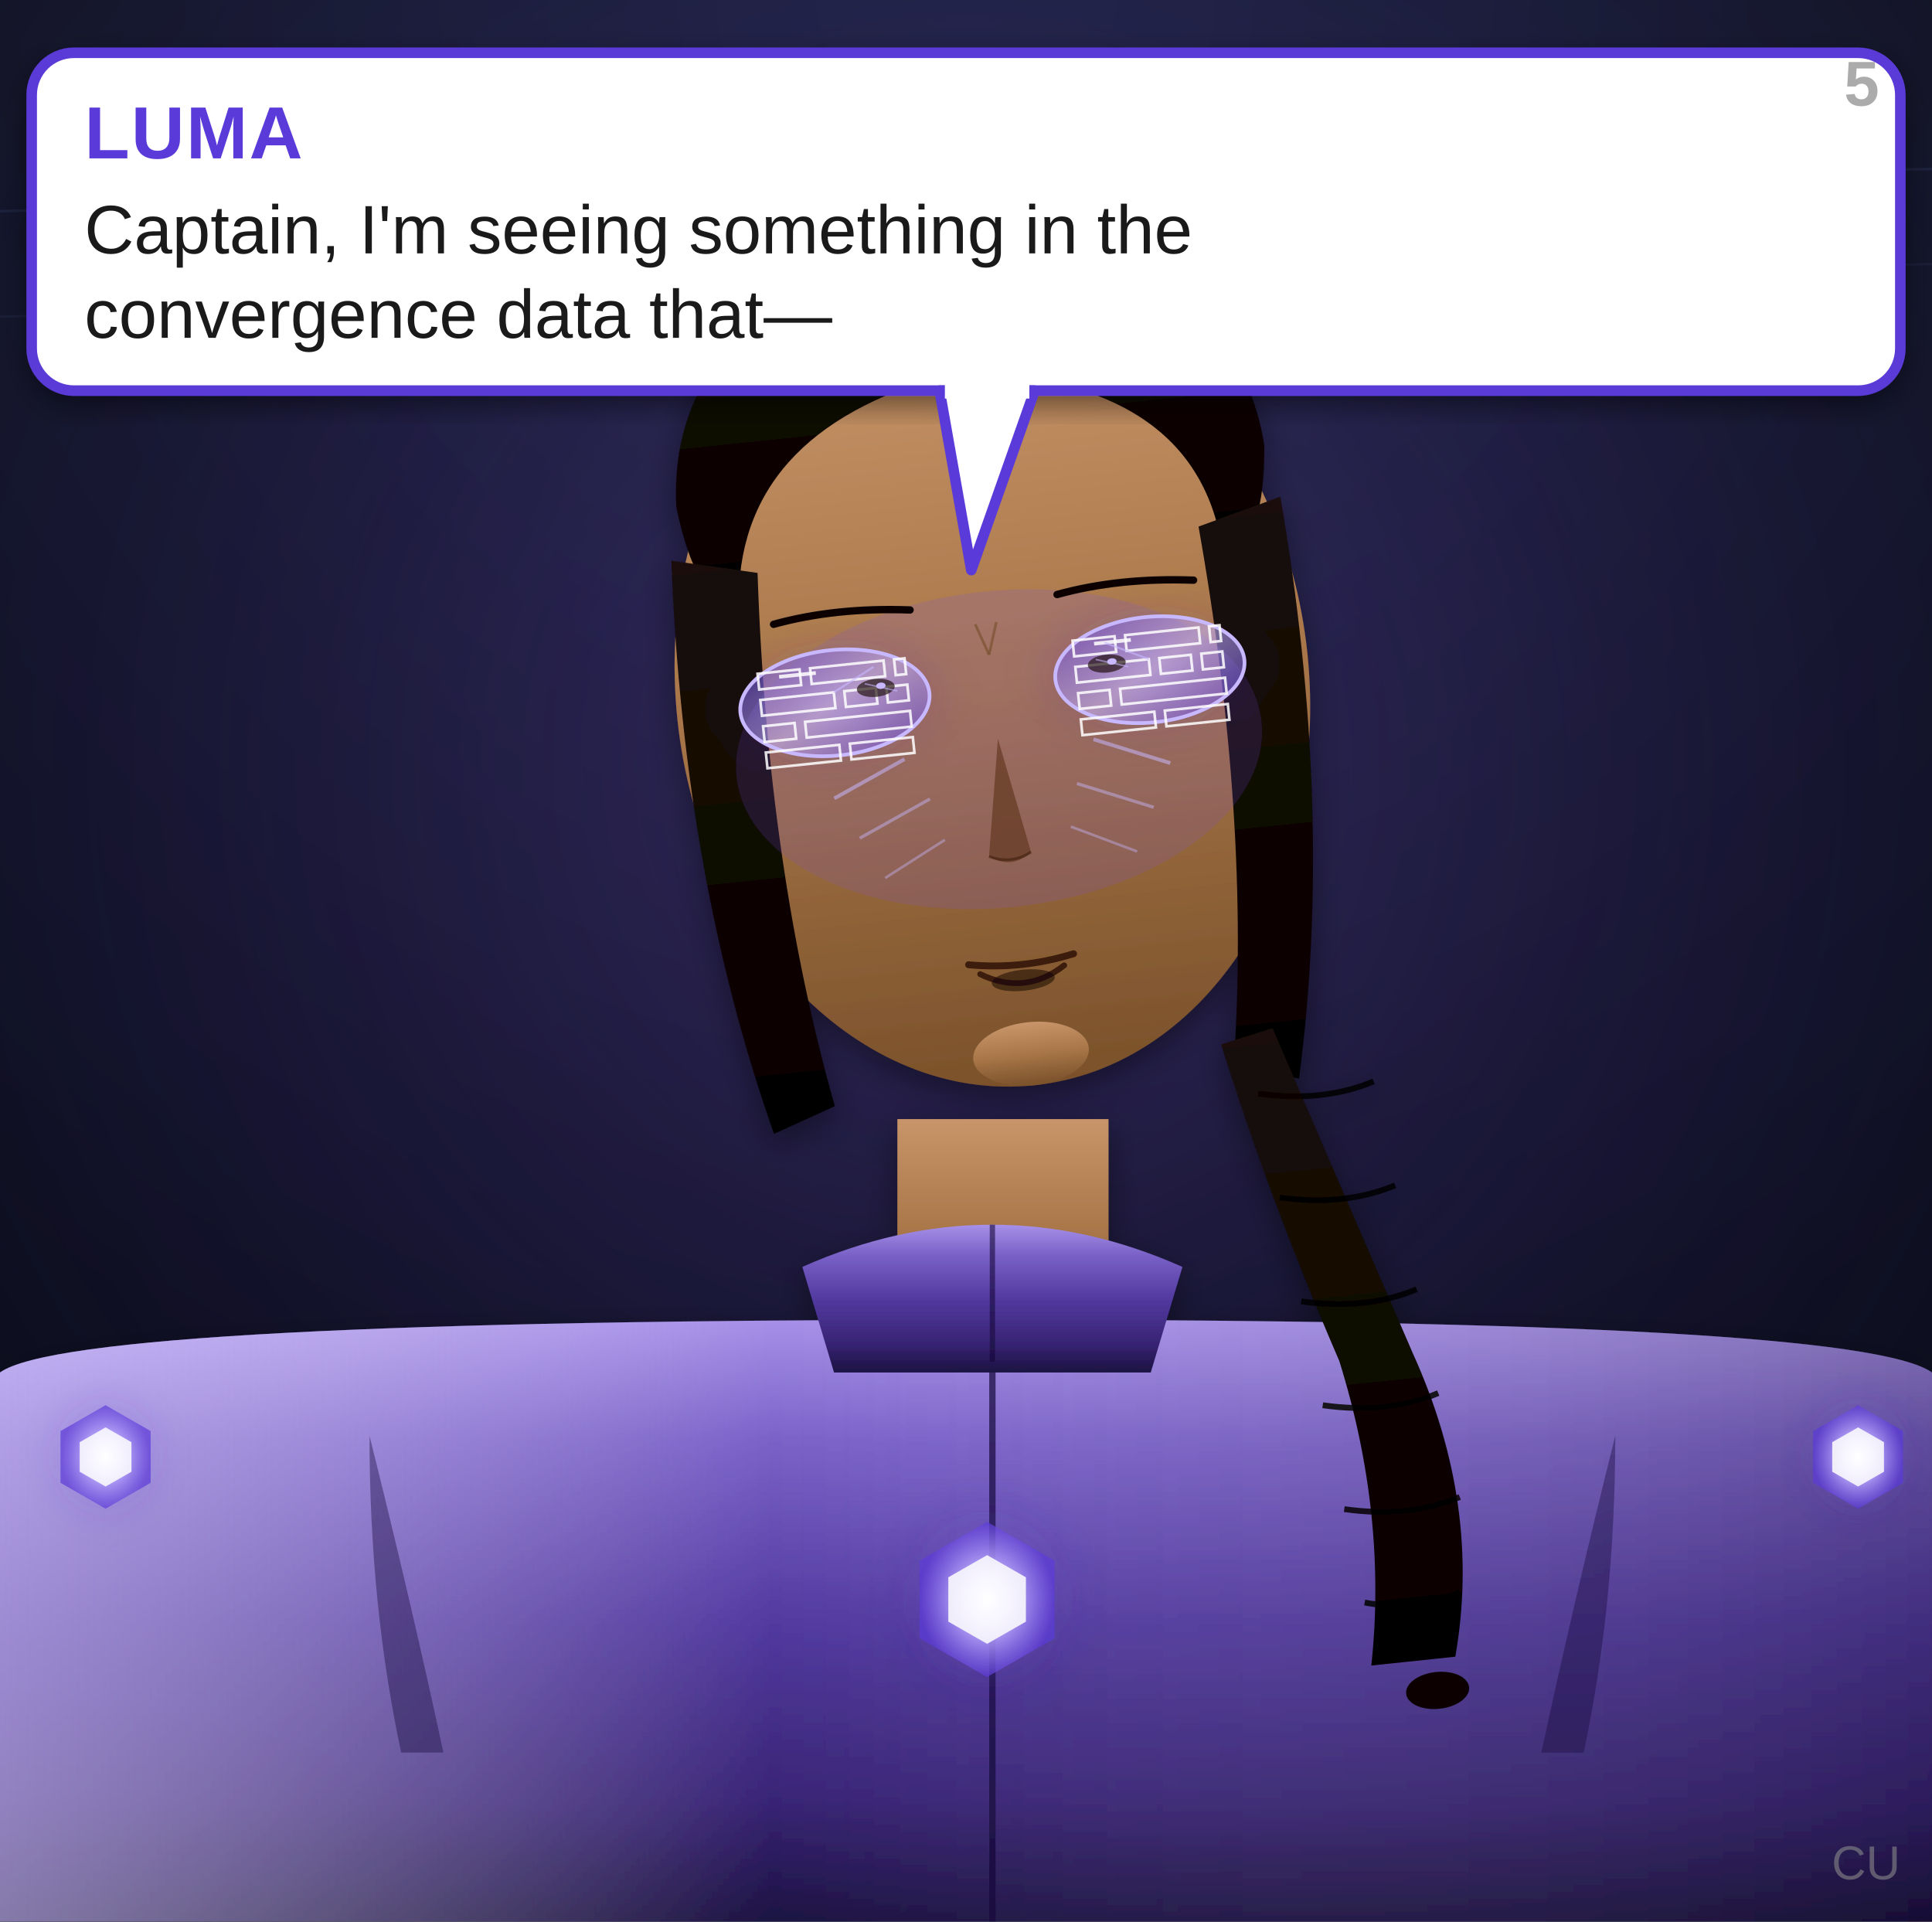
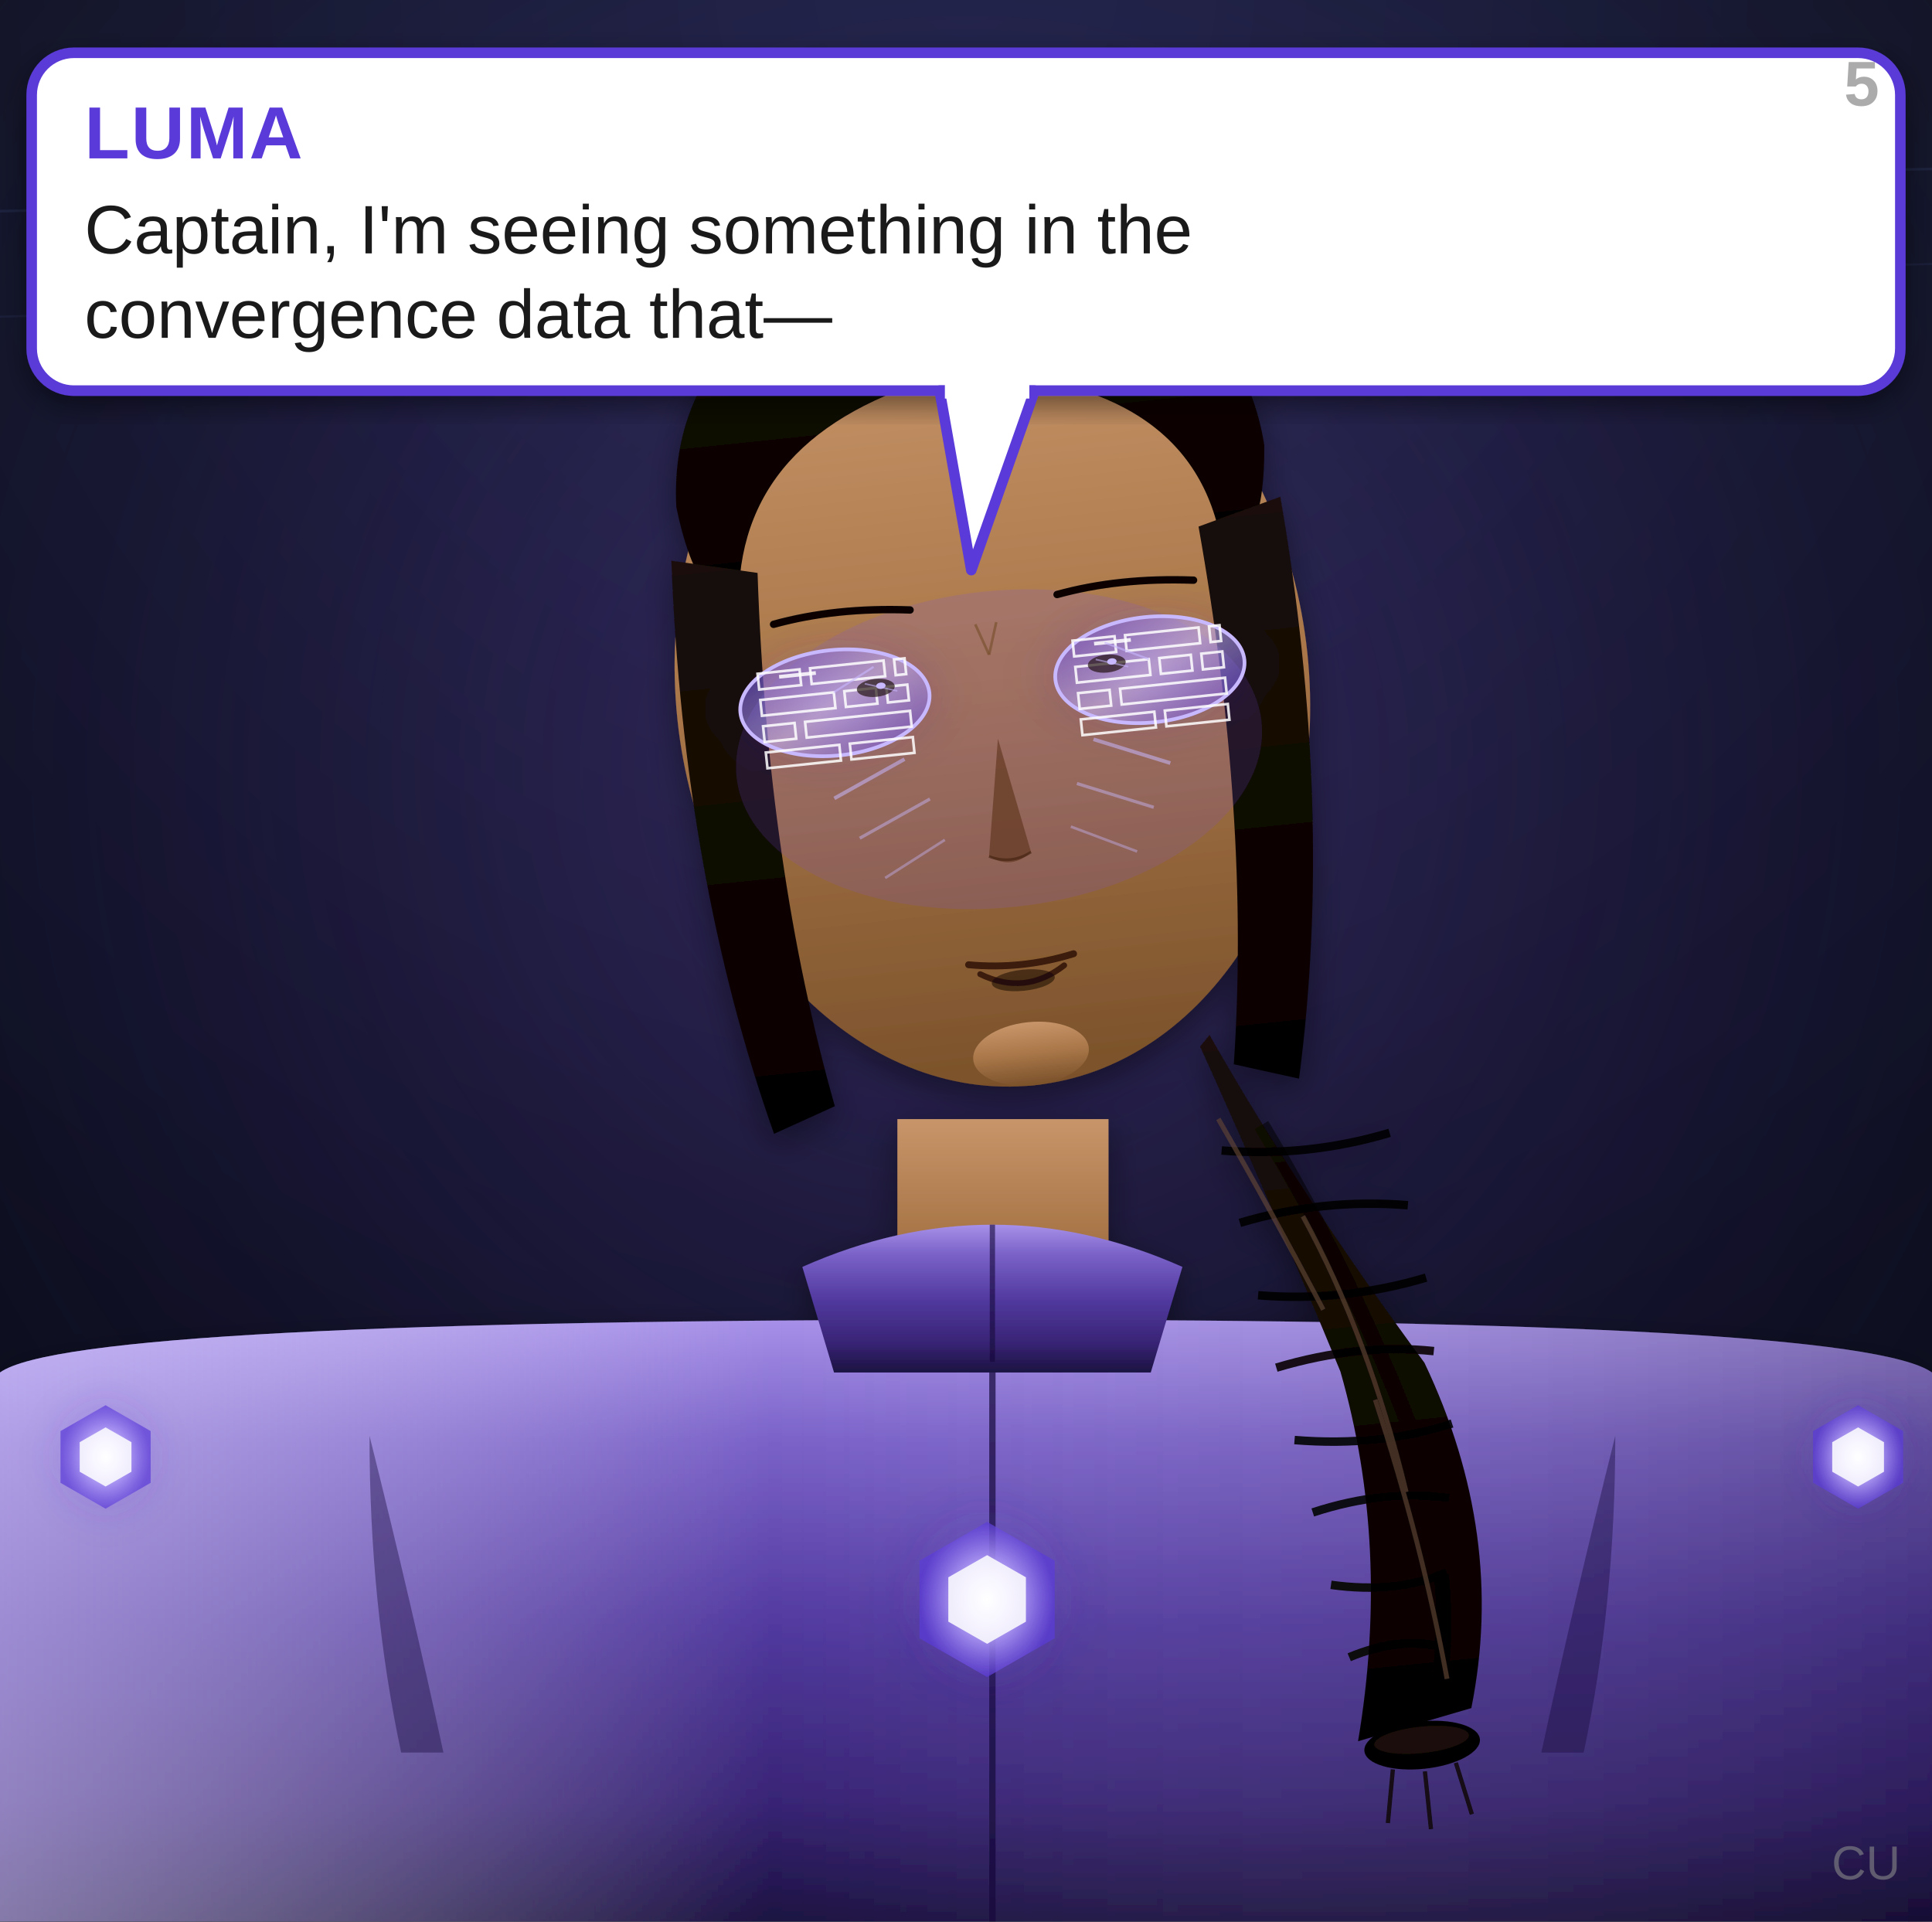
<svg xmlns="http://www.w3.org/2000/svg" viewBox="0 0 366 364" width="366" height="364">
  <defs>
    <filter id="balloonShadow" x="-10%" y="-10%" width="120%" height="120%">
      <feDropShadow dx="0" dy="2" stdDeviation="2.5" flood-color="#000" flood-opacity="0.45" />
    </filter>
    <linearGradient id="p2p5sapphire" x1="0%" y1="0%" x2="0%" y2="100%">
      <stop offset="0%" stop-color="#a690e8" />
      <stop offset="20%" stop-color="#7a62c8" />
      <stop offset="50%" stop-color="#523aa0" />
      <stop offset="80%" stop-color="#382475" />
      <stop offset="100%" stop-color="#1c1242" />
    </linearGradient>
    <linearGradient id="p2p5sapphireHi" x1="0%" y1="0%" x2="100%" y2="0%">
      <stop offset="0%" stop-color="#dcd0ff" stop-opacity="0.55" />
      <stop offset="40%" stop-color="#ffffff" stop-opacity="0" />
      <stop offset="100%" stop-color="#000000" stop-opacity="0.22" />
    </linearGradient>
    <linearGradient id="p2p5sapphireSeam" x1="0%" y1="0%" x2="0%" y2="100%">
      <stop offset="0%" stop-color="#15083a" />
      <stop offset="100%" stop-color="#0a0420" />
    </linearGradient>
    <linearGradient id="p2p5skin" x1="0%" y1="0%" x2="0%" y2="100%">
      <stop offset="0%" stop-color="#c8956a" />
      <stop offset="50%" stop-color="#a87648" />
      <stop offset="100%" stop-color="#7a512a" />
    </linearGradient>
    <linearGradient id="p2p5hair" x1="0%" y1="0%" x2="0%" y2="100%">
      <stop offset="0%" stop-color="#1a0e08" />
      <stop offset="60%" stop-color="#0e0604" />
      <stop offset="100%" stop-color="#040201" />
    </linearGradient>
    <radialGradient id="p2p5violetCore" cx="50%" cy="50%">
      <stop offset="0%" stop-color="#ffffff" stop-opacity="1" />
      <stop offset="35%" stop-color="#c8b8ff" stop-opacity="0.95" />
      <stop offset="100%" stop-color="#5a3ad8" stop-opacity="0.7" />
    </radialGradient>
    <radialGradient id="p2p5violetGlow" cx="50%" cy="50%">
      <stop offset="0%" stop-color="#c8b8ff" stop-opacity="0.6" />
      <stop offset="50%" stop-color="#5a3ad8" stop-opacity="0.2" />
      <stop offset="100%" stop-color="#1c1242" stop-opacity="0" />
    </radialGradient>
    <linearGradient id="p2p5lensGlow" x1="0%" y1="0%" x2="100%" y2="100%">
      <stop offset="0%" stop-color="#5a3ad8" stop-opacity="0.7" />
      <stop offset="50%" stop-color="#c8b8ff" stop-opacity="0.65" />
      <stop offset="100%" stop-color="#5a3ad8" stop-opacity="0.7" />
    </linearGradient>
    <radialGradient id="p2p5ambient" cx="50%" cy="0%" r="80%">
      <stop offset="0%" stop-color="#2a3458" stop-opacity="0.65" />
      <stop offset="60%" stop-color="#15192a" stop-opacity="0.85" />
      <stop offset="100%" stop-color="#0a0e18" />
    </radialGradient>
    <radialGradient id="p2p5violetKey" cx="50%" cy="40%" r="80%">
      <stop offset="0%" stop-color="#7a52d8" stop-opacity="0.45" />
      <stop offset="60%" stop-color="#3a1e88" stop-opacity="0.18" />
      <stop offset="100%" stop-color="#15083a" stop-opacity="0" />
    </radialGradient>
    <filter id="p2p5bloom" x="-50%" y="-50%" width="200%" height="200%">
      <feGaussianBlur stdDeviation="2.5" />
    </filter>
    <filter id="p2p5softBloom" x="-50%" y="-50%" width="200%" height="200%">
      <feGaussianBlur stdDeviation="1.2" />
    </filter>
    <filter id="p2p5strongBloom" x="-50%" y="-50%" width="200%" height="200%">
      <feGaussianBlur stdDeviation="4" />
    </filter>
    <filter id="p2p5dropShadow" x="-50%" y="-50%" width="200%" height="200%">
      <feDropShadow dx="0" dy="2" stdDeviation="3" flood-color="#000" flood-opacity="0.4" />
    </filter>
    <symbol id="p2p5violetHex" viewBox="-10 -10 20 20" overflow="visible">
      <polygon points="0,-9 7.8,-4.5 7.8,4.5 0,9 -7.8,4.5 -7.8,-4.5" fill="url(#p2p5violetGlow)" filter="url(#p2p5bloom)" />
      <polygon points="0,-7 6.1,-3.5 6.1,3.5 0,7 -6.1,3.5 -6.1,-3.5" fill="url(#p2p5violetCore)" />
      <polygon points="0,-4 3.5,-2 3.5,2 0,4 -3.5,2 -3.5,-2" fill="#ffffff" opacity="0.85" />
    </symbol>
  </defs>
  <g id="p2p5-bg">
    <rect width="366" height="364" fill="#0a0e18" />
    <rect width="366" height="364" fill="url(#p2p5ambient)" opacity="0.85" />
    <rect width="366" height="364" fill="url(#p2p5violetKey)" opacity="0.7" />
    <line x1="0" y1="40" x2="366" y2="32" stroke="#2a3458" stroke-width="0.5" opacity="0.4" />
    <line x1="0" y1="60" x2="366" y2="50" stroke="#2a3458" stroke-width="0.4" opacity="0.3" />
  </g>
  <g id="p2p5-luma" filter="url(#p2p5dropShadow)">
    <g id="p2p5-luma-torso">
      <path d="M0,260 Q-10,310 0,364 L366,364 Q376,310 366,260 Q352,250 188,250 Q14,250 0,260 Z" fill="url(#p2p5sapphire)" />
      <path d="M0,260 Q-10,310 0,364 L366,364 Q376,310 366,260 Q352,250 188,250 Q14,250 0,260 Z" fill="url(#p2p5sapphireHi)" />
      <line x1="188" y1="252" x2="188" y2="364" stroke="#15083a" stroke-width="1.2" opacity="0.7" />
      <path d="M70,272 Q78,304 84,332 L76,332 Q70,304 70,272 Z" fill="#15083a" opacity="0.4" />
      <path d="M306,272 Q298,304 292,332 L300,332 Q306,304 306,272 Z" fill="#15083a" opacity="0.4" />
      <use href="#p2p5violetHex" x="166" y="282" width="42" height="42" />
      <use href="#p2p5violetHex" x="6" y="262" width="28" height="28" />
      <use href="#p2p5violetHex" x="338" y="262" width="28" height="28" />
    </g>
    <g id="p2p5-luma-neck">
      <path d="M170,212 L170,255 L210,255 L210,212 Z" fill="url(#p2p5skin)" />
      <path d="M152,240 Q188,224 224,240 L218,260 L158,260 Z" fill="url(#p2p5sapphire)" />
      <line x1="188" y1="232" x2="188" y2="258" stroke="#15083a" stroke-width="1" opacity="0.6" />
    </g>
    <g id="p2p5-luma-head" transform="rotate(-6 188 130)">
      <ellipse cx="188" cy="130" rx="60" ry="76" fill="url(#p2p5skin)" />
      <path d="M132,90 Q134,52 188,42 Q242,52 244,90 Q242,110 234,108 Q232,76 188,70 Q146,76 142,108 Q134,110 132,90 Z" fill="url(#p2p5hair)" />
      <line x1="188" y1="48" x2="188" y2="92" stroke="#040201" stroke-width="0.7" opacity="0.85" />
      <path d="M130,100 Q126,160 138,210 L150,206 Q142,160 146,104 Z" fill="url(#p2p5hair)" />
      <path d="M246,100 Q250,160 238,210 L226,206 Q234,160 230,104 Z" fill="url(#p2p5hair)" />
-       <path d="M234,200 Q244,232 254,264 Q264,294 256,322 L240,322 Q246,294 240,264 Q230,232 224,202 Z" fill="url(#p2p5hair)" />
-       <path d="M230,212 Q242,215 252,212" fill="none" stroke="#040201" stroke-width="1.1" opacity="0.85" />
-       <path d="M232,232 Q244,235 254,232" fill="none" stroke="#040201" stroke-width="1.1" opacity="0.85" />
-       <path d="M234,252 Q246,255 256,252" fill="none" stroke="#040201" stroke-width="1.1" opacity="0.85" />
-       <path d="M236,272 Q248,275 258,272" fill="none" stroke="#040201" stroke-width="1.1" opacity="0.85" />
-       <path d="M238,292 Q250,295 260,292" fill="none" stroke="#040201" stroke-width="1.1" opacity="0.85" />
-       <path d="M240,310 Q250,313 258,310" fill="none" stroke="#040201" stroke-width="1.1" opacity="0.85" />
-       <ellipse cx="252" cy="328" rx="6" ry="3.5" fill="#0a0604" />
+       <path d="M222,200 Q236,232 256,266 Q268,300 258,332 L236,336 Q246,300 240,266 Q230,232 220,202 Z" fill="url(#p2p5hair)" />
+       <path d="M230,218 Q244,248 252,278 Q258,308 252,328" fill="none" stroke="#040201" stroke-width="3" opacity="0.5" />
+       <g stroke="#040201" stroke-width="1.6" fill="none" opacity="0.9">
+         <path d="M222,222 Q238,225 254,222" />
+         <path d="M224,236 Q240,233 256,236" />
+         <path d="M226,250 Q242,253 258,250" />
+         <path d="M228,264 Q244,261 258,264" />
+         <path d="M230,278 Q246,281 260,278" />
+         <path d="M232,292 Q246,289 258,292" />
+         <path d="M234,306 Q246,309 256,306" />
+         <path d="M236,320 Q246,317 254,320" />
+       </g>
+       <g stroke="#5a4030" stroke-width="0.9" fill="none" opacity="0.7">
+         <path d="M222,216 Q230,234 238,254" />
+         <path d="M236,236 Q246,260 250,290" />
+         <path d="M246,272 Q252,300 254,326" />
+       </g>
+       <ellipse cx="248" cy="338" rx="11" ry="4.5" fill="#040201" />
+       <ellipse cx="248" cy="337" rx="9" ry="2.5" fill="#1a0e08" />
+       <path d="M242,342 L240,352" stroke="#0a0604" stroke-width="0.8" opacity="0.85" />
+       <path d="M248,343 L248,354" stroke="#0a0604" stroke-width="0.8" opacity="0.85" />
+       <path d="M254,342 L256,352" stroke="#0a0604" stroke-width="0.8" opacity="0.85" />
      <ellipse cx="188" cy="142" rx="50" ry="30" fill="#7a52d8" opacity="0.18" />
      <line x1="156" y1="148" x2="170" y2="142" stroke="#c8b8ff" stroke-width="0.7" opacity="0.55" />
      <line x1="160" y1="156" x2="174" y2="150" stroke="#c8b8ff" stroke-width="0.6" opacity="0.45" />
      <line x1="164" y1="164" x2="176" y2="158" stroke="#c8b8ff" stroke-width="0.5" opacity="0.4" />
      <line x1="206" y1="142" x2="220" y2="148" stroke="#c8b8ff" stroke-width="0.7" opacity="0.55" />
      <line x1="202" y1="150" x2="216" y2="156" stroke="#c8b8ff" stroke-width="0.6" opacity="0.45" />
      <line x1="200" y1="158" x2="212" y2="164" stroke="#c8b8ff" stroke-width="0.5" opacity="0.4" />
      <g filter="url(#p2p5strongBloom)" opacity="0.9">
        <ellipse cx="158" cy="130" rx="22" ry="13" fill="url(#p2p5violetGlow)" />
        <ellipse cx="218" cy="130" rx="22" ry="13" fill="url(#p2p5violetGlow)" />
      </g>
      <ellipse cx="158" cy="130" rx="18" ry="10" fill="url(#p2p5lensGlow)" opacity="0.85" />
      <ellipse cx="158" cy="130" rx="18" ry="10" fill="none" stroke="#c8b8ff" stroke-width="0.7" />
      <g stroke="#ffffff" stroke-width="0.5" fill="none" opacity="0.85">
        <rect x="144" y="123" width="8" height="3" />
        <rect x="154" y="123" width="14" height="3" />
        <rect x="170" y="123" width="2" height="3" />
        <rect x="144" y="128" width="14" height="3" />
        <rect x="160" y="128" width="6" height="3" />
        <rect x="168" y="128" width="4" height="3" />
        <rect x="144" y="133" width="6" height="3" />
        <rect x="152" y="133" width="20" height="3" />
        <rect x="144" y="138" width="14" height="3" />
        <rect x="160" y="138" width="12" height="3" />
      </g>
      <line x1="148" y1="124" x2="155" y2="124" stroke="#ffffff" stroke-width="0.7" opacity="0.85" />
      <ellipse cx="218" cy="130" rx="18" ry="10" fill="url(#p2p5lensGlow)" opacity="0.85" />
      <ellipse cx="218" cy="130" rx="18" ry="10" fill="none" stroke="#c8b8ff" stroke-width="0.7" />
      <g stroke="#ffffff" stroke-width="0.5" fill="none" opacity="0.85">
        <rect x="204" y="123" width="8" height="3" />
        <rect x="214" y="123" width="14" height="3" />
        <rect x="230" y="123" width="2" height="3" />
        <rect x="204" y="128" width="14" height="3" />
        <rect x="220" y="128" width="6" height="3" />
        <rect x="228" y="128" width="4" height="3" />
        <rect x="204" y="133" width="6" height="3" />
        <rect x="212" y="133" width="20" height="3" />
        <rect x="204" y="138" width="14" height="3" />
        <rect x="220" y="138" width="12" height="3" />
      </g>
      <line x1="208" y1="124" x2="215" y2="124" stroke="#ffffff" stroke-width="0.7" opacity="0.85" />
      <line x1="158" y1="128" x2="166" y2="124" stroke="#c8b8ff" stroke-width="0.4" opacity="0.6" />
      <line x1="218" y1="128" x2="210" y2="124" stroke="#c8b8ff" stroke-width="0.4" opacity="0.6" />
      <ellipse cx="166" cy="128" rx="3.6" ry="1.7" fill="#1a0a04" opacity="0.65" />
      <ellipse cx="210" cy="128" rx="3.6" ry="1.7" fill="#1a0a04" opacity="0.65" />
      <ellipse cx="167" cy="127.7" rx="0.9" ry="0.6" fill="#c8b8ff" />
      <ellipse cx="211" cy="127.7" rx="0.9" ry="0.6" fill="#c8b8ff" />
      <line x1="164" y1="127" x2="170" y2="129" stroke="#c8b8ff" stroke-width="0.3" opacity="0.55" />
      <line x1="208" y1="127" x2="214" y2="129" stroke="#c8b8ff" stroke-width="0.3" opacity="0.55" />
      <path d="M148,114 Q160,112 174,114" fill="none" stroke="#0a0604" stroke-width="1.4" stroke-linecap="round" />
      <path d="M202,114 Q214,112 228,114" fill="none" stroke="#0a0604" stroke-width="1.4" stroke-linecap="round" />
      <line x1="186" y1="118" x2="188" y2="124" stroke="#7a5230" stroke-width="0.5" opacity="0.7" />
      <line x1="190" y1="118" x2="188" y2="124" stroke="#7a5230" stroke-width="0.5" opacity="0.7" />
      <path d="M188,140 L184,162 Q188,165 192,162 Z" fill="#5a3018" opacity="0.6" />
      <path d="M184,162 Q188,164 192,162" fill="none" stroke="#3a1a0a" stroke-width="0.5" opacity="0.55" />
      <path d="M178,182 Q188,184 198,182" fill="none" stroke="#3a1a0a" stroke-width="1.3" stroke-linecap="round" />
      <path d="M180,184 Q188,189 196,184" fill="none" stroke="#3a1a0a" stroke-width="1.1" stroke-linecap="round" />
      <ellipse cx="188" cy="186" rx="6" ry="2" fill="#1a0a04" opacity="0.55" />
      <ellipse cx="188" cy="200" rx="11" ry="6" fill="url(#p2p5skin)" />
    </g>
  </g>
  <g id="p2p5-dialogue">
    <rect x="6" y="10" width="354" height="64" rx="8" fill="#ffffff" stroke="#5a3ad8" stroke-width="2" filter="url(#balloonShadow)" />
    <text x="16" y="30" font-family="Helvetica Neue, Arial, sans-serif" font-size="14" font-weight="800" fill="#5a3ad8" letter-spacing="0.3">LUMA</text>
    <text x="16" y="48" font-family="Helvetica Neue, Arial, sans-serif" font-size="13" font-weight="500" fill="#1a1a1a">Captain, I'm seeing something in the</text>
    <text x="16" y="64" font-family="Helvetica Neue, Arial, sans-serif" font-size="13" font-weight="500" fill="#1a1a1a">convergence data that—</text>
    <polygon points="178,74 196,74 184,108" fill="#ffffff" stroke="#5a3ad8" stroke-width="2" stroke-linejoin="round" />
    <line x1="179" y1="74" x2="195" y2="74" stroke="#ffffff" stroke-width="3" />
  </g>
  <g id="p2p5-meta">
    <text x="356" y="20" text-anchor="end" font-family="Helvetica Neue, Arial, sans-serif" font-size="12" font-weight="bold" fill="#888" opacity="0.7">5</text>
    <text x="360" y="356" text-anchor="end" font-family="Helvetica Neue, Arial, sans-serif" font-size="9" fill="#888" opacity="0.6">CU</text>
  </g>
</svg>
